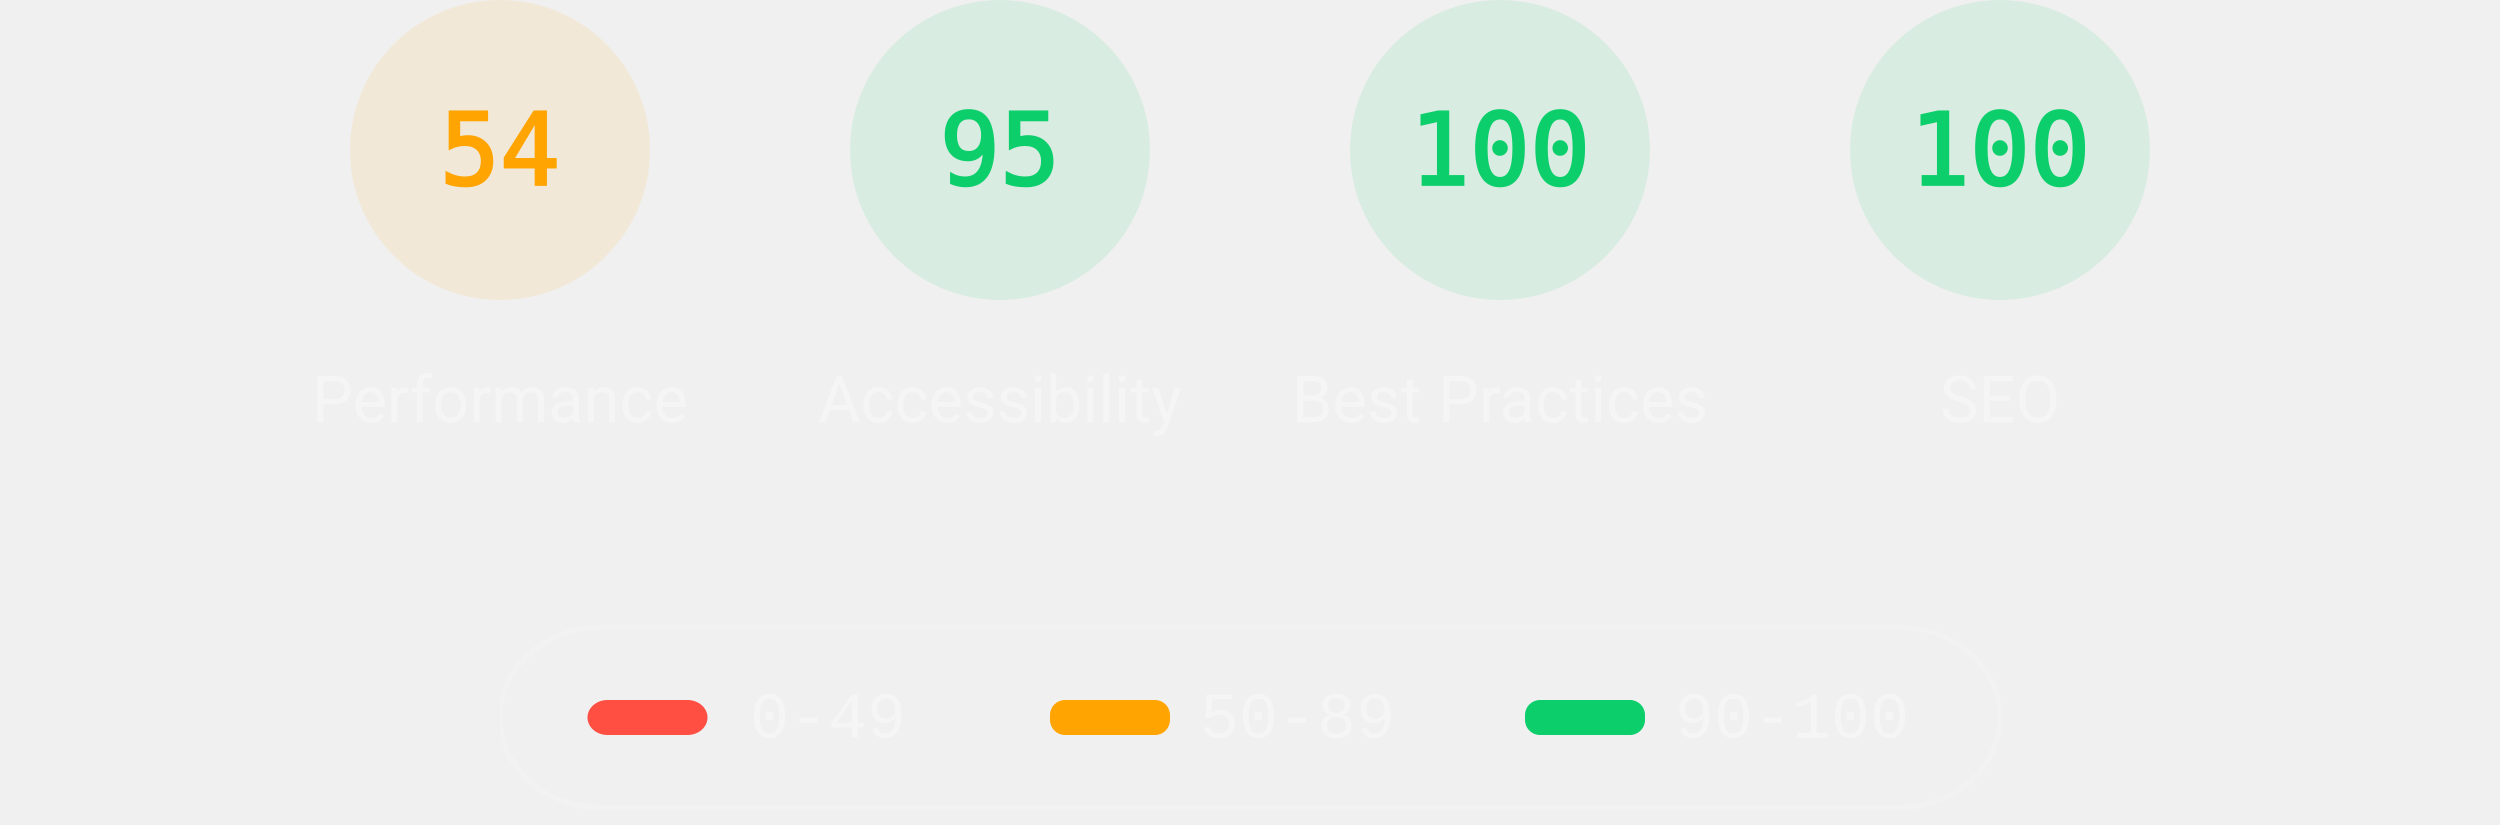
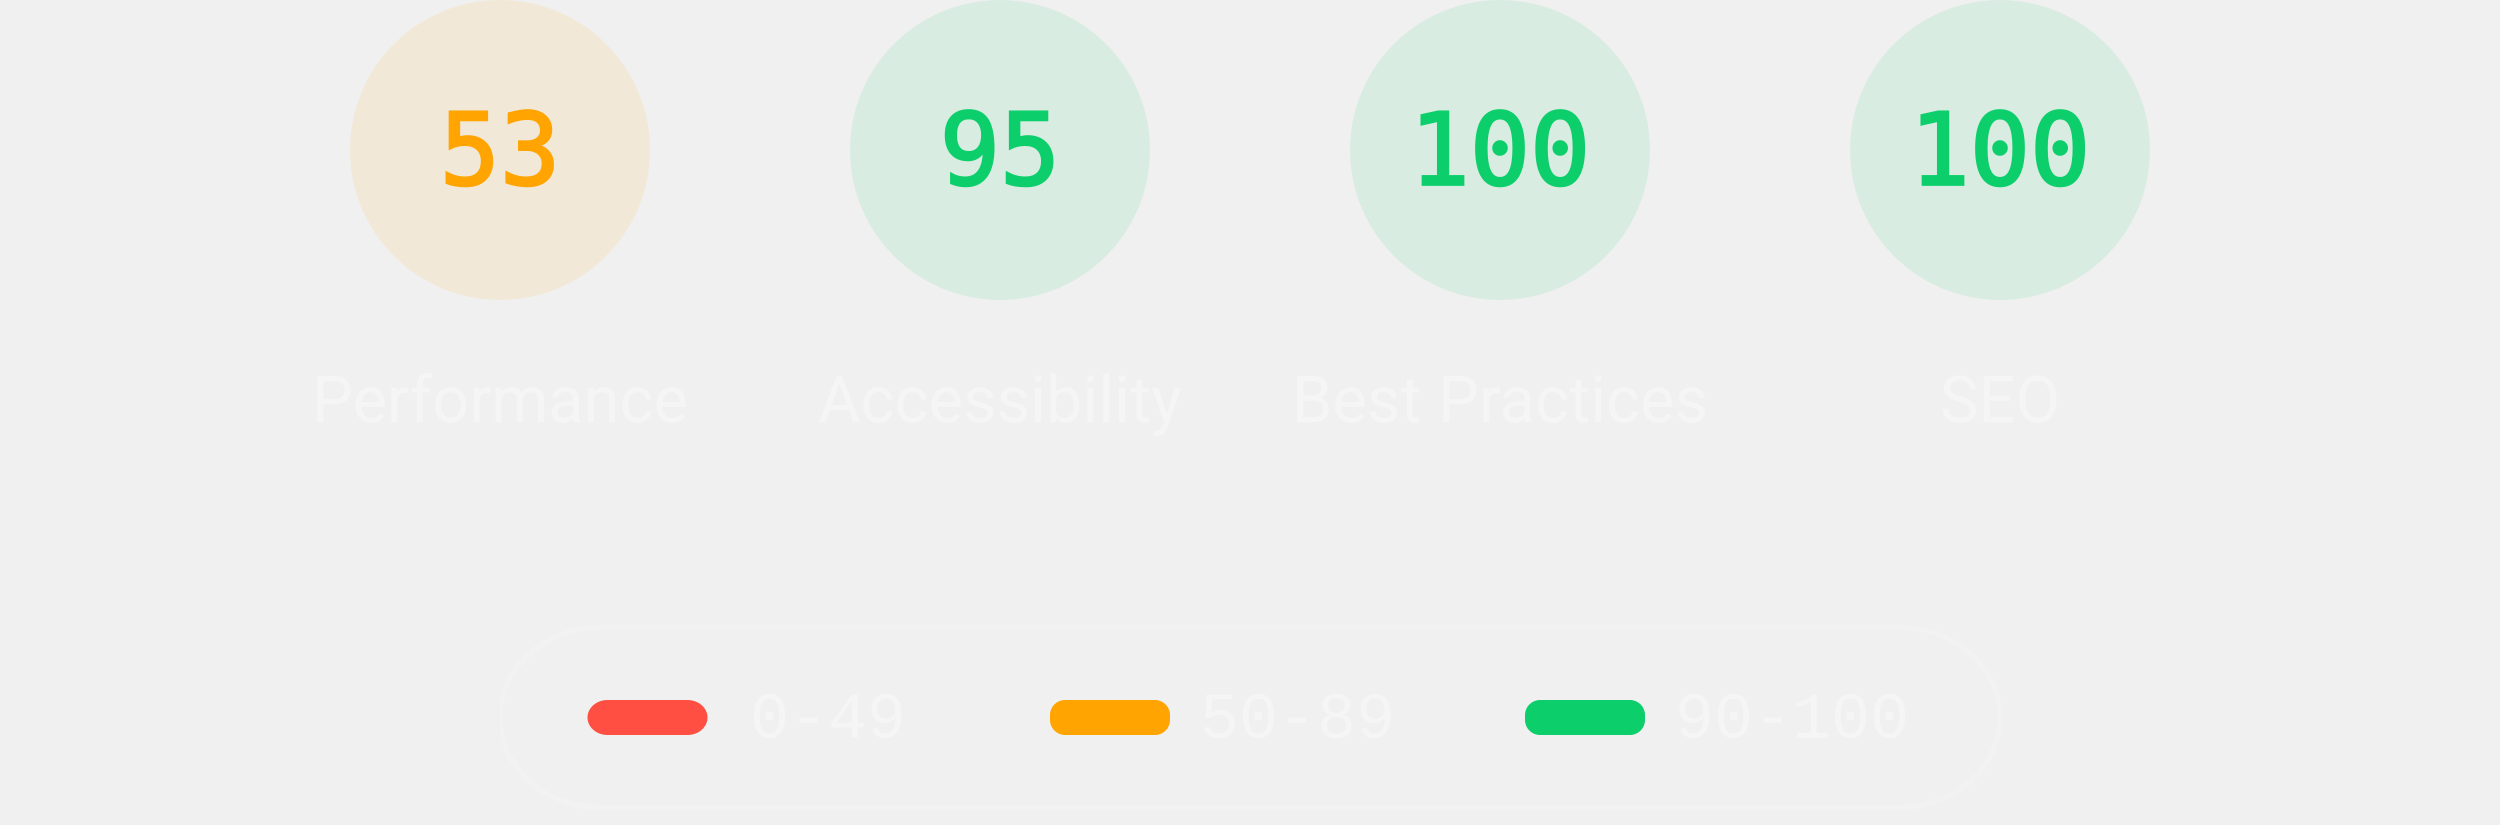
<svg xmlns="http://www.w3.org/2000/svg" class="theme--dark" fill="none" width="1000" height="330">
  <style>
			.gauge-base {
				opacity: 0.1
			}

			.gauge-arc {
				fill: none;
				animation-delay: 250ms;
				stroke-linecap: round;
				transform: rotate(-90deg);
				transform-origin: 100px 60px;
				animation: load-gauge 1s ease forwards
			}

			.guage-text {
				font-size: 40px;
				font-family: monospace;
				text-align: center
			}

			.guage-red {
				color: #ff4e42;
				fill: #ff4e42;
				stroke: #ff4e42
			}
			.guage-orange {
				color: #ffa400;
				fill: #ffa400;
				stroke: #ffa400
			}
			.guage-green {
				color: #0cce6b;
				fill: #0cce6b;
				stroke: #0cce6b
			}
			.theme--agnostic .guage-undefined {
				color: #5c5c5c;
				fill: #5c5c5c;
				stroke: #5c5c5c
			}
			.theme--light .guage-undefined {
				color: #1e1e1e;
				fill: #1e1e1e;
				stroke: #1e1e1e
			}
			.theme--dark .guage-undefined {
				color: #f5f5f5;
				fill: #f5f5f5;
				stroke: #f5f5f5
			}

			.guage-title {
				stroke: none;
				font-size: 26px;
				line-height: 26px;
				font-family: Roboto, Halvetica, Arial, sans-serif
			}
			.metric.guage-title {
				font-family: 'Courier New', Courier, monospace
			}
			.theme--agnostic .guage-title {
				color: #737373;
				fill: #737373
			}
			.theme--light .guage-title {
				color: #212121;
				fill: #212121
			}
			.theme--dark .guage-title {
				color: #f5f5f5;
				fill: #f5f5f5
			}

			@keyframes load-gauge {
				from {
					stroke-dasharray: 0 352.858
				}
			}
			.lh-gauge--pwa__disc {
				fill: #e0e0e0
			}
			.lh-gauge--pwa__logo {
				position: relative;
				fill: #b0b0b0
			}
			.lh-gauge--pwa__invisible {
				display: none
			}
			.lh-gauge--pwa__visible {
				display: inline
			}
			.guage-invisible {
				display: none
			}
			.lh-gauge--pwa__logo--primary-color {
				fill: #304ffe
			}
			.theme--agnostic .lh-gauge--pwa__logo--secondary-color {
				fill: #787878
			}
			.theme--light .lh-gauge--pwa__logo--secondary-color {
				fill: #3d3d3d
			}
			.theme--dark .lh-gauge--pwa__logo--secondary-color {
				fill: #d8b6b6
			}
			.theme--light #svg_2 {
				stroke: #00000022
			}
			.theme--agnostic #svg_2 {
				stroke: #616161
			}
			.theme--light #svg_2 {
				stroke: #00000022
			}
			.theme--dark #svg_2 {
				stroke: #f5f5f566
			}
		</style>
  <svg class="guage-div guage-perf guage-orange" viewBox="0 0 200 200" width="200" height="200" x="100" y="0">
    <circle class="gauge-base" r="56" cx="100" cy="60" stroke-width="8" />
-     <circle class="gauge-arc guage-arc-1" r="56" cx="100" cy="60" stroke-width="8" style="stroke-dasharray: 190.003, 351.858;" />
-     <text class="guage-text" x="100px" y="60px" alignment-baseline="central" dominant-baseline="central" text-anchor="middle">54</text>
+     <circle class="gauge-arc guage-arc-1" r="56" cx="100" cy="60" stroke-width="8" style="stroke-dasharray: 186.485, 351.858;" />
+     <text class="guage-text" x="100px" y="60px" alignment-baseline="central" dominant-baseline="central" text-anchor="middle">53</text>
    <text class="guage-title" x="100px" y="160px" alignment-baseline="central" dominant-baseline="central" text-anchor="middle">Performance</text>
  </svg>
  <svg class="guage-div guage-acc guage-green" viewBox="0 0 200 200" width="200" height="200" x="300" y="0">
    <circle class="gauge-base" r="56" cx="100" cy="60" stroke-width="8" />
    <circle class="gauge-arc guage-arc-2" r="56" cx="100" cy="60" stroke-width="8" style="stroke-dasharray: 334.265, 351.858;" />
    <text class="guage-text" x="100px" y="60px" alignment-baseline="central" dominant-baseline="central" text-anchor="middle">95</text>
    <text class="guage-title" x="100px" y="160px" alignment-baseline="central" dominant-baseline="central" text-anchor="middle">Accessibility</text>
  </svg>
  <svg class="guage-div guage-best guage-green" viewBox="0 0 200 200" width="200" height="200" x="500" y="0">
    <circle class="gauge-base" r="56" cx="100" cy="60" stroke-width="8" />
    <circle class="gauge-arc guage-arc-3" r="56" cx="100" cy="60" stroke-width="8" style="stroke-dasharray: 351.858, 351.858;" />
    <text class="guage-text" x="100px" y="60px" alignment-baseline="central" dominant-baseline="central" text-anchor="middle">100</text>
    <text class="guage-title" x="100px" y="160px" alignment-baseline="central" dominant-baseline="central" text-anchor="middle">Best Practices</text>
  </svg>
  <svg class="guage-div guage-seo guage-green" viewBox="0 0 200 200" width="200" height="200" x="700" y="0">
    <circle class="gauge-base" r="56" cx="100" cy="60" stroke-width="8" />
    <circle class="gauge-arc guage-arc-4" r="56" cx="100" cy="60" stroke-width="8" style="stroke-dasharray: 351.858, 351.858;" />
    <text class="guage-text" x="100px" y="60px" alignment-baseline="central" dominant-baseline="central" text-anchor="middle">100</text>
    <text class="guage-title" x="100px" y="160px" alignment-baseline="central" dominant-baseline="central" text-anchor="middle">SEO</text>
  </svg>
  <svg class="guage-div guage-pwa guage-invisible" viewBox="0 0 200 200" width="200" height="200" x="900" y="0">
    <svg viewBox="0 0 60 60" width="112" height="112" x="44" y="4">
      <defs>
        <linearGradient id="lh-gauge--pwa__check-circle__gradient-0" x1="50%" y1="0%" x2="50%" y2="100%">
          <stop stop-color="#00C852" offset="0%" />
          <stop stop-color="#009688" offset="100%" />
        </linearGradient>
        <linearGradient id="lh-gauge--pwa__installable__shadow-gradient-0" x1="76.056%" x2="24.111%" y1="82.995%" y2="24.735%">
          <stop stop-color="#A5D6A7" offset="0%" />
          <stop stop-color="#80CBC4" offset="100%" />
        </linearGradient>
        <linearGradient id="lh-gauge--pwa__fast-reliable__shadow-gradient-0" x1="76.056%" y1="82.995%" x2="25.678%" y2="26.493%">
          <stop stop-color="#64B5F6" offset="0%" />
          <stop stop-color="#2979FF" offset="100%" />
        </linearGradient>
        <g id="lh-gauge--pwa__fast-reliable-badge-0">
          <circle fill="#FFFFFF" cx="10" cy="10" r="10" />
          <path fill="#304FFE" d="M10 3.58l5.25 2.34v3.5c0 3.23-2.24 6.26-5.25 7-3.01-.74-5.25-3.77-5.25-7v-3.5L10 3.58zm-.47 10.74l2.76-4.83.03-.07c.04-.08 0-.24-.22-.24h-1.64l.47-3.26h-.47l-2.7 4.77c-.02.01.05-.1-.04.05-.09.16-.1.31.18.31h1.63l-.47 3.27h.47z" />
        </g>
        <g id="lh-gauge--pwa__installable-badge-0">
          <circle fill="#FFFFFF" cx="10" cy="10" r="10" />
          <path fill="#009688" d="M10 4.167A5.835 5.835 0 0 0 4.167 10 5.835 5.835 0 0 0 10 15.833 5.835 5.835 0 0 0 15.833 10 5.835 5.835 0 0 0 10 4.167zm2.917 6.416h-2.334v2.334H9.417v-2.334H7.083V9.417h2.334V7.083h1.166v2.334h2.334v1.166z" />
        </g>
      </defs>
      <g stroke="none" fill-rule="nonzero">
        <circle class="lh-gauge--pwa__disc" cx="30" cy="30" r="30" />
        <g class="lh-gauge--pwa__logo">
          <path d="M35.66 19.39l.7-1.75h2L37.4 15 38.6 12l3.4 9h-2.51l-.58-1.61z" />
          <path d="M33.52 21l3.65-9h-2.42l-2.5 5.82L30.5 12h-1.86l-1.9 5.82-1.35-2.65-1.21 3.72L25.4 21h2.38l1.72-5.2 1.64 5.2z" />
          <path fill-rule="nonzero" d="M20.3 17.91h1.48c.45 0 .85-.05 1.2-.15l.39-1.18 1.07-3.3a2.64 2.64 0 0 0-.28-.37c-.55-.6-1.36-.91-2.42-.91H18v9h2.3V17.9zm1.96-3.84c.22.22.33.5.33.87 0 .36-.1.65-.29.87-.2.23-.59.35-1.15.35h-.86v-2.41h.87c.52 0 .89.1 1.1.32z" />
        </g>
        <rect class="lh-gauge--pwa__component lh-gauge--pwa__na-line lh-gauge--pwa__invisible" fill="#FFFFFF" x="20" y="32" width="20" height="4" rx="2" />
        <g class="lh-gauge--pwa__component lh-gauge--pwa__fast-reliable-badge lh-gauge--pwa__invisible" transform="translate(20, 29)">
          <path fill="url(#lh-gauge--pwa__fast-reliable__shadow-gradient-0)" d="M33.63 19.49A30 30 0 0 1 16.2 30.36L3 17.14 17.14 3l16.49 16.49z" />
          <use href="#lh-gauge--pwa__fast-reliable-badge-0" />
        </g>
        <g class="lh-gauge--pwa__component lh-gauge--pwa__installable-badge lh-gauge--pwa__invisible" transform="translate(20, 29)">
          <path fill="url(#lh-gauge--pwa__installable__shadow-gradient-0)" d="M33.629 19.487c-4.272 5.453-10.391 9.39-17.415 10.869L3 17.142 17.142 3 33.63 19.487z" />
          <use href="#lh-gauge--pwa__installable-badge-0" />
        </g>
        <g class="lh-gauge--pwa__component lh-gauge--pwa__fast-reliable-installable-badges lh-gauge--pwa__invisible">
          <g transform="translate(8, 29)">
            <path fill="url(#lh-gauge--pwa__fast-reliable__shadow-gradient-0)" d="M16.321 30.463L3 17.143 17.142 3l22.365 22.365A29.864 29.864 0 0 1 22 31c-1.942 0-3.84-.184-5.679-.537z" />
            <use href="#lh-gauge--pwa__fast-reliable-badge-0" />
          </g>
          <g transform="translate(32, 29)">
            <path fill="url(#lh-gauge--pwa__installable__shadow-gradient-0)" d="M25.982 11.84a30.107 30.107 0 0 1-13.08 15.203L3 17.143 17.142 3l8.84 8.84z" />
            <use href="#lh-gauge--pwa__installable-badge-0" />
          </g>
        </g>
        <g class="lh-gauge--pwa__component lh-gauge--pwa__check-circle lh-gauge--pwa__invisible" transform="translate(18, 28)">
          <circle fill="#FFFFFF" cx="12" cy="12" r="12" />
          <path fill="url(#lh-gauge--pwa__check-circle__gradient-0)" d="M12 2a10 10 0 1 0 0 20 10 10 0 0 0 0-20zm-2 15l-5-5 1.41-1.41L10 14.17l7.59-7.59L19 8l-9 9z" />
        </g>
      </g>
    </svg>
    <text class="guage-title" y="160px" alignment-baseline="central" dominant-baseline="central" text-anchor="middle">
      <tspan x="100px" dy="-6px">Progressive</tspan>
      <tspan x="100px" dy="30px">Web App</tspan>
    </text>
  </svg>
  <svg width="604" height="76" x="200" y="250">
    <g>
      <rect fill="none" id="canvas_background" height="80" width="604" y="-1" x="-1" />
      <g display="none" overflow="visible" y="0" x="0" height="100%" width="100%" id="canvasGrid">
        <rect fill="url(#gridpattern)" stroke-width="0" y="0" x="0" height="100%" width="100%" />
      </g>
    </g>
    <g>
      <rect fill-opacity="0" stroke-width="2" rx="40" id="svg_2" height="72" width="600" y="1" x="0" fill="#000000" />
      <rect stroke="#000" rx="8" id="svg_3" height="14" width="48" y="30" x="35" stroke-opacity="null" stroke-width="0" fill="#ff4e42" />
      <rect stroke="#000" rx="6" id="svg_4" height="14" width="48" y="30" x="220" stroke-opacity="null" stroke-width="0" fill="#ffa400" />
      <rect stroke="#000" rx="6" id="svg_5" height="14" width="48" y="30" x="410" stroke-opacity="null" stroke-width="0" fill="#0cce6b" />
      <text class="metric guage-title" xml:space="preserve" text-anchor="start" font-size="26" id="svg_6" y="45" x="100" stroke-opacity="null" stroke-width="0" stroke="#000">0-49</text>
      <text class="metric guage-title" xml:space="preserve" text-anchor="start" font-size="26" id="svg_7" y="45" x="280" stroke-opacity="null" stroke-width="0" stroke="#000">50-89</text>
      <text class="metric guage-title" xml:space="preserve" text-anchor="start" font-size="26" id="svg_8" y="45" x="470" stroke-opacity="null" stroke-width="0" stroke="#000">90-100</text>
    </g>
  </svg>
</svg>
